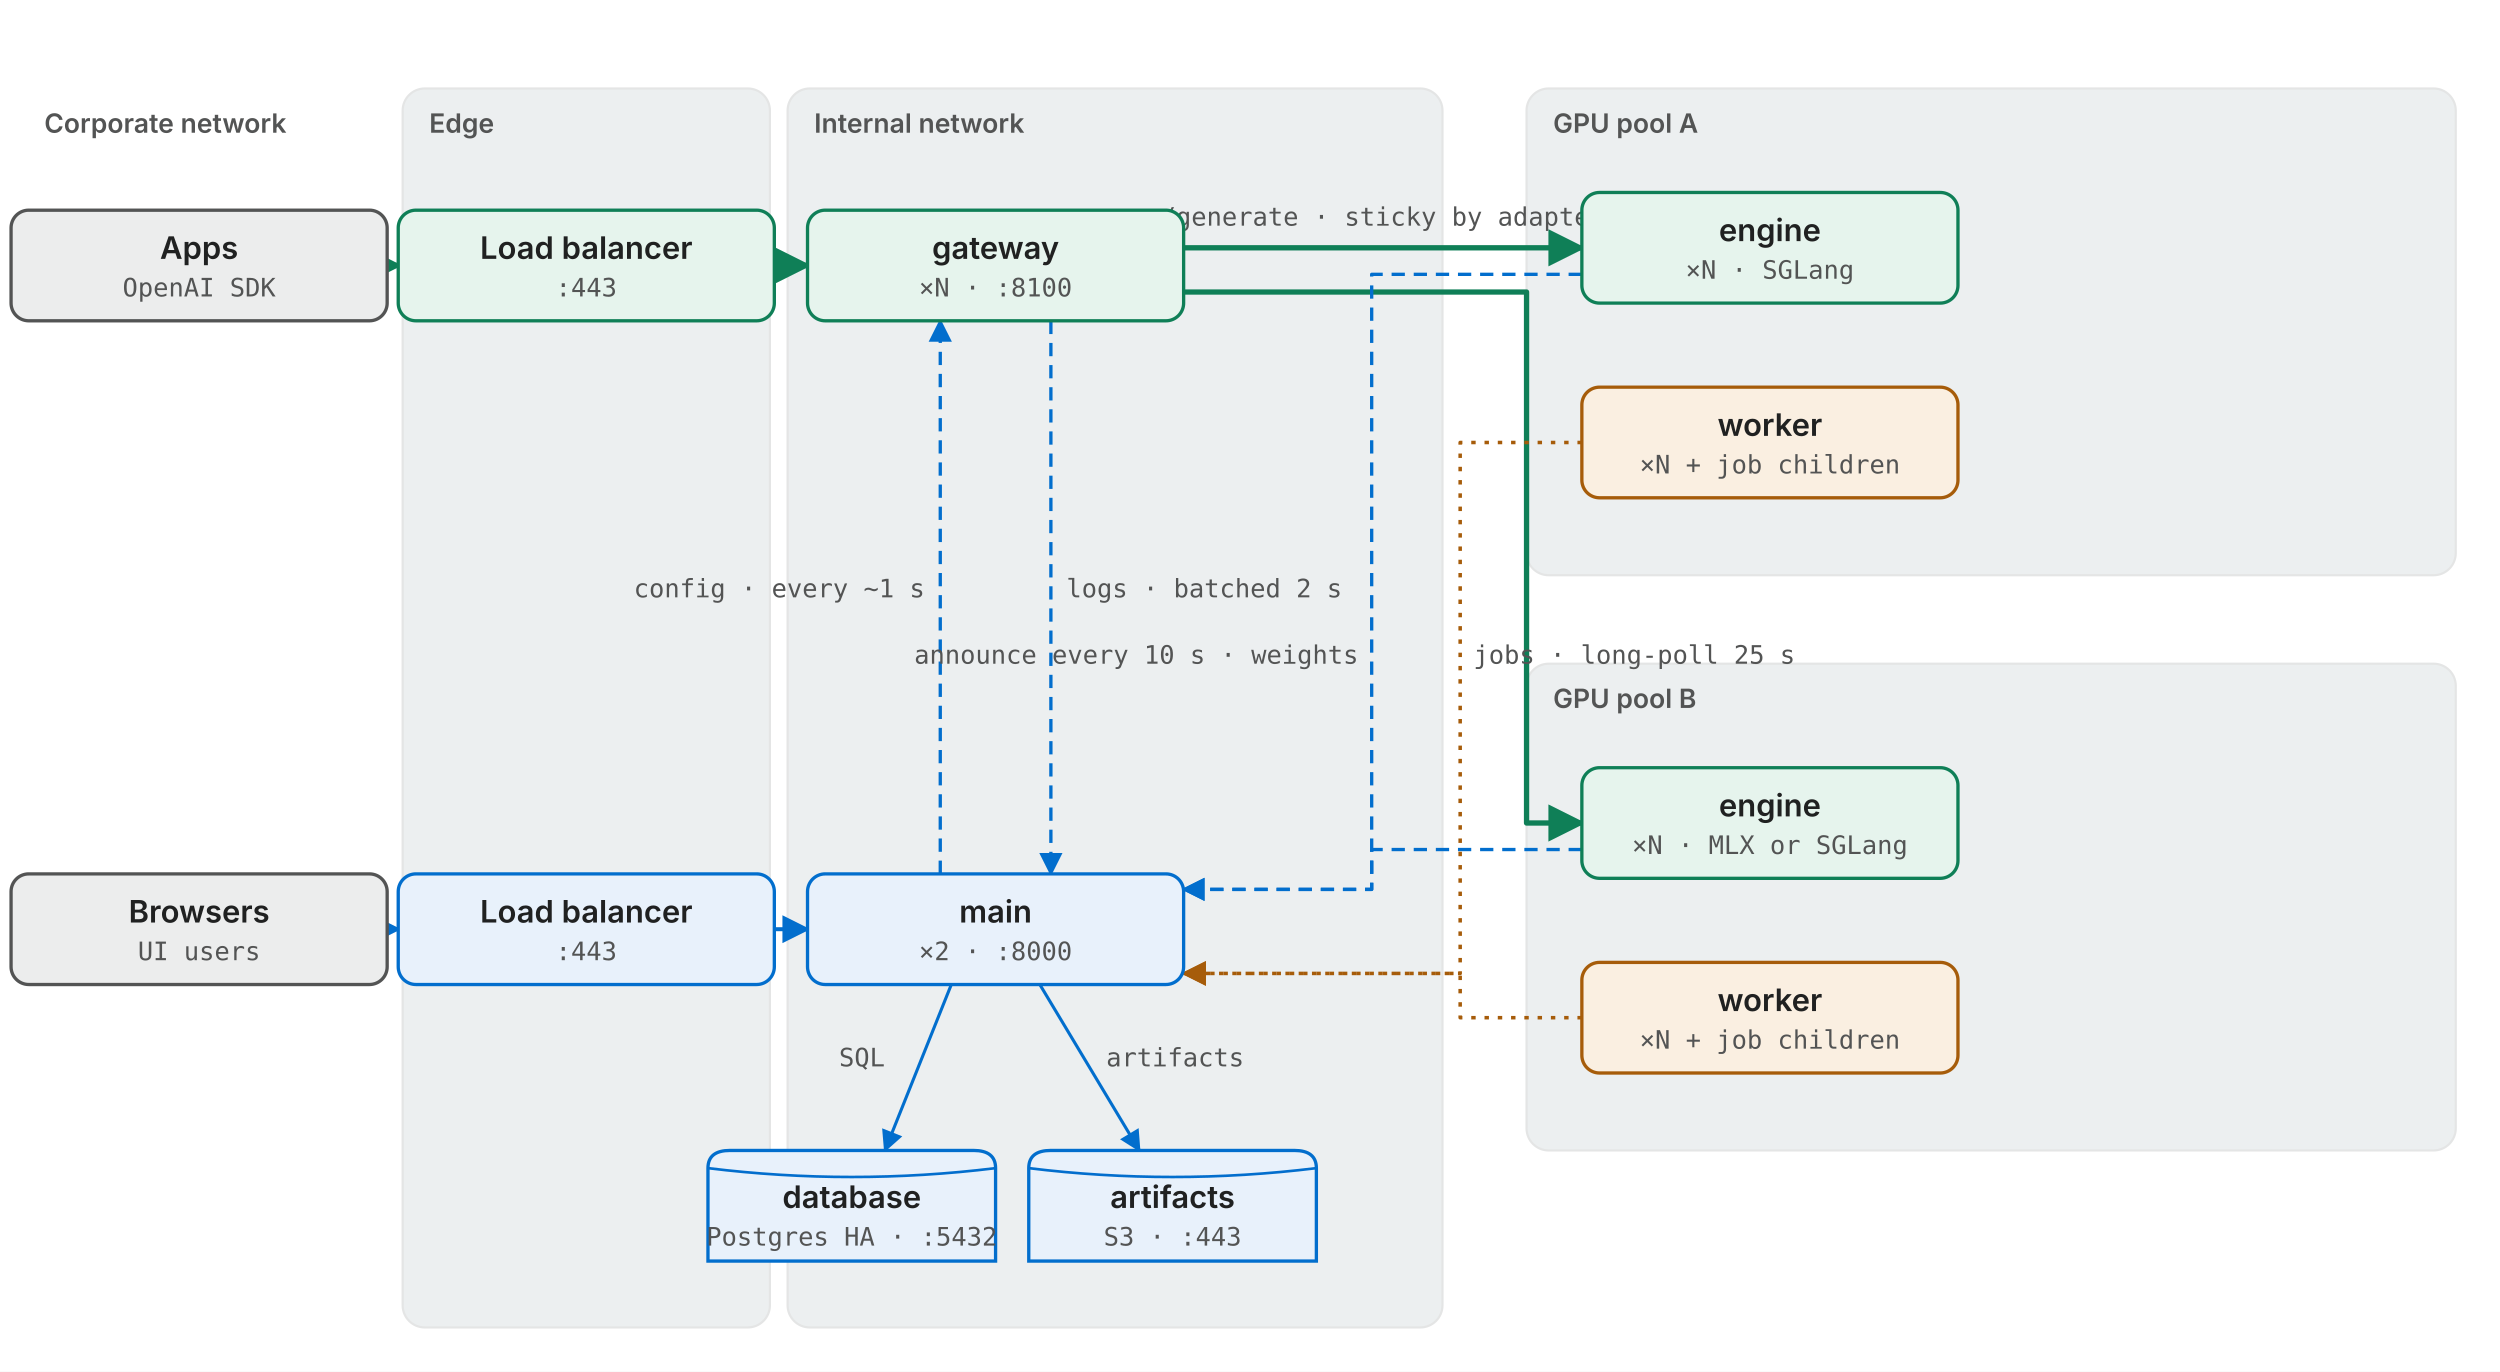
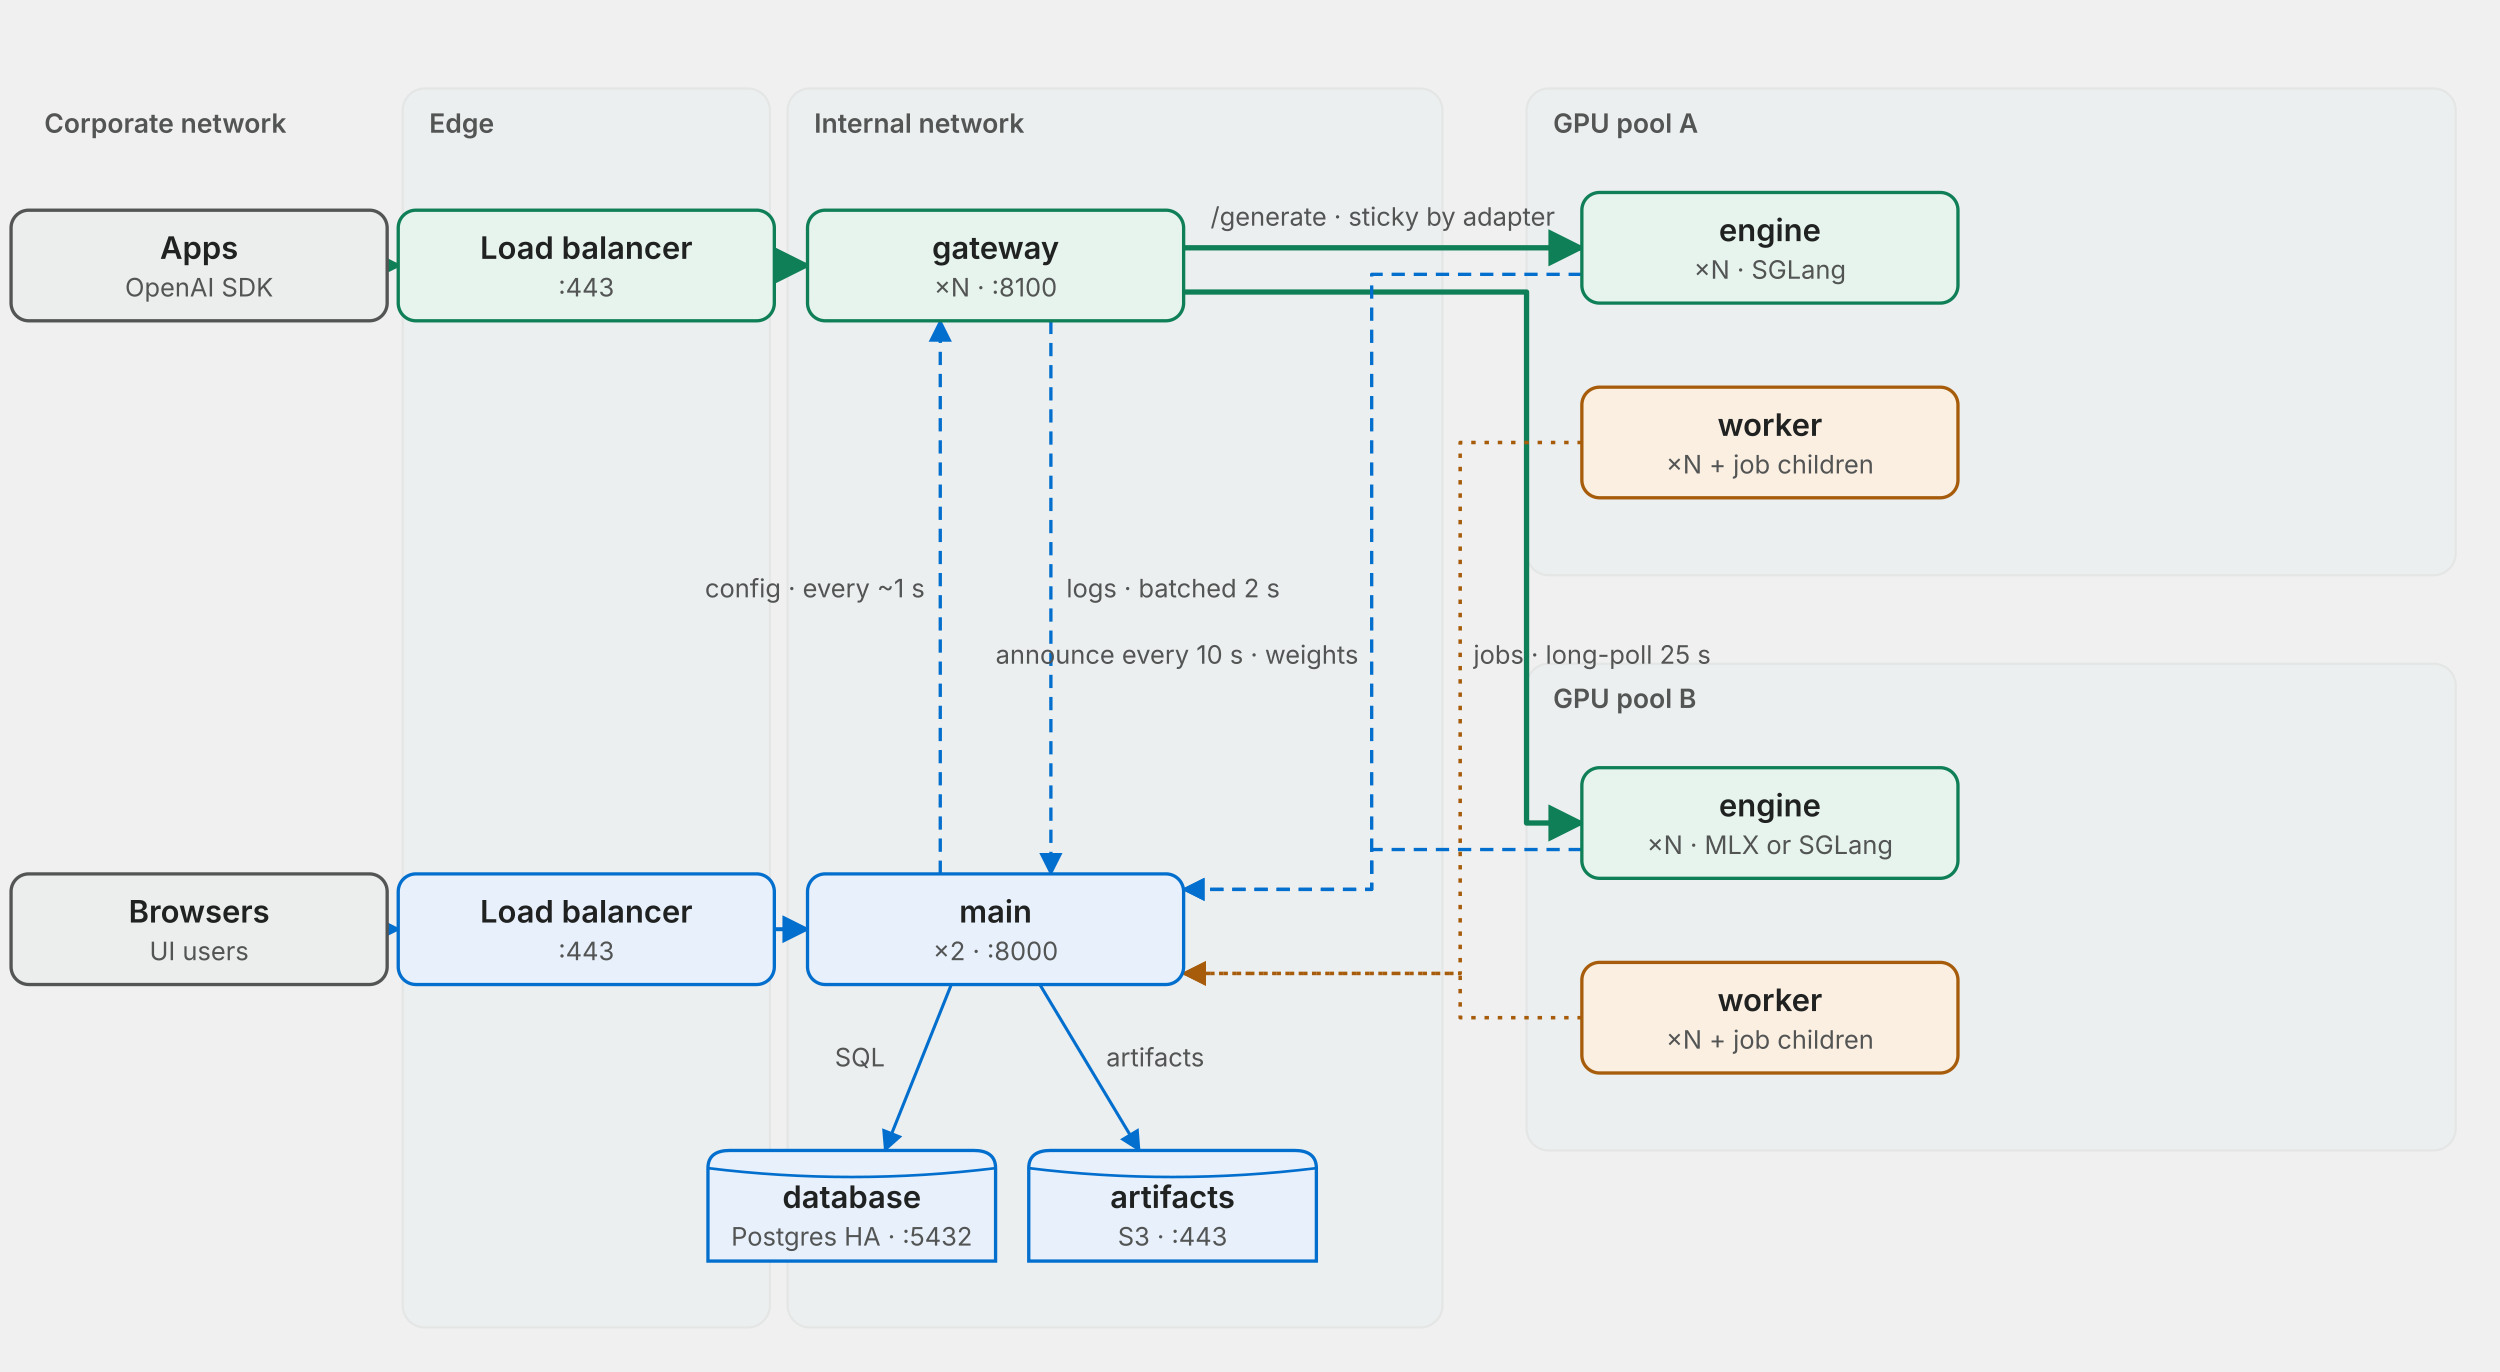
<svg xmlns="http://www.w3.org/2000/svg" width="1130" height="620" viewBox="0 0 1130 620" role="img" aria-label="minibrain roles in the Production shape" font-family="Inter, -apple-system, Segoe UI, Helvetica, Arial, sans-serif">
-   <rect width="1130" height="620" fill="#ffffff" />
  <defs>
    <marker id="arrow-inference" viewBox="0 0 10 10" refX="9" refY="5" markerWidth="7" markerHeight="7" orient="auto-start-reverse">
      <path d="M0 0 L10 5 L0 10 Z" fill="#0f7f57" />
    </marker>
    <marker id="arrow-ui" viewBox="0 0 10 10" refX="9" refY="5" markerWidth="7" markerHeight="7" orient="auto-start-reverse">
      <path d="M0 0 L10 5 L0 10 Z" fill="#026ecd" />
    </marker>
    <marker id="arrow-config" viewBox="0 0 10 10" refX="9" refY="5" markerWidth="7" markerHeight="7" orient="auto-start-reverse">
      <path d="M0 0 L10 5 L0 10 Z" fill="#026ecd" />
    </marker>
    <marker id="arrow-jobs" viewBox="0 0 10 10" refX="9" refY="5" markerWidth="7" markerHeight="7" orient="auto-start-reverse">
      <path d="M0 0 L10 5 L0 10 Z" fill="#a65c0a" />
    </marker>
    <marker id="arrow-data" viewBox="0 0 10 10" refX="9" refY="5" markerWidth="7" markerHeight="7" orient="auto-start-reverse">
      <path d="M0 0 L10 5 L0 10 Z" fill="#026ecd" />
    </marker>
    <marker id="arrow-down" viewBox="0 0 10 10" refX="9" refY="5" markerWidth="7" markerHeight="7" orient="auto-start-reverse">
      <path d="M0 0 L10 5 L0 10 Z" fill="#b42318" />
    </marker>
  </defs>
  <rect x="182" y="40" width="166" height="560" rx="10" fill="#eceff0" stroke="#e4e5e5" />
  <text x="194" y="60" font-size="12" font-weight="600" fill="#535454">Edge</text>
  <rect x="356" y="40" width="296" height="560" rx="10" fill="#eceff0" stroke="#e4e5e5" />
  <text x="368" y="60" font-size="12" font-weight="600" fill="#535454">Internal network</text>
  <rect x="690" y="40" width="420" height="220" rx="10" fill="#eceff0" stroke="#e4e5e5" />
  <text x="702" y="60" font-size="12" font-weight="600" fill="#535454">GPU pool A</text>
  <rect x="690" y="300" width="420" height="220" rx="10" fill="#eceff0" stroke="#e4e5e5" />
  <text x="702" y="320" font-size="12" font-weight="600" fill="#535454">GPU pool B</text>
  <text x="20" y="60" font-size="12" font-weight="600" fill="#535454">Corporate network</text>
  <polyline class="fade" points="175,120 180,120" fill="none" stroke="#0f7f57" stroke-width="2.4" stroke-dasharray="" stroke-linejoin="round" marker-end="url(#arrow-inference)" opacity="1" />
  <polyline class="fade" points="350,120 365,120" fill="none" stroke="#0f7f57" stroke-width="2.4" stroke-dasharray="" stroke-linejoin="round" marker-end="url(#arrow-inference)" opacity="1" />
  <polyline class="fade" points="175,420 180,420" fill="none" stroke="#026ecd" stroke-width="1.8" stroke-dasharray="" stroke-linejoin="round" marker-end="url(#arrow-ui)" opacity="1" />
  <polyline class="fade" points="350,420 365,420" fill="none" stroke="#026ecd" stroke-width="1.8" stroke-dasharray="" stroke-linejoin="round" marker-end="url(#arrow-ui)" opacity="1" />
  <polyline class="fade" points="425,395 425,145" fill="none" stroke="#026ecd" stroke-width="1.5" stroke-dasharray="6 4" stroke-linejoin="round" marker-end="url(#arrow-config)" opacity="1" />
-   <text class="fade" x="418" y="270" font-size="11.5" font-family="JetBrains Mono, ui-monospace, Menlo, Consolas, monospace" text-anchor="end" fill="#535454" opacity="1">config · every ~1 s</text>
+   <text class="fade" x="418" y="270" font-size="11.5" font-family="Inter, -apple-system, Segoe UI, Helvetica, Arial, sans-serif" text-anchor="end" fill="#535454" opacity="1">config · every ~1 s</text>
  <polyline class="fade" points="475,145 475,395" fill="none" stroke="#026ecd" stroke-width="1.5" stroke-dasharray="6 4" stroke-linejoin="round" marker-end="url(#arrow-config)" opacity="1" />
-   <text class="fade" x="482" y="270" font-size="11.5" font-family="JetBrains Mono, ui-monospace, Menlo, Consolas, monospace" text-anchor="start" fill="#535454" opacity="1">logs · batched 2 s</text>
+   <text class="fade" x="482" y="270" font-size="11.5" font-family="Inter, -apple-system, Segoe UI, Helvetica, Arial, sans-serif" text-anchor="start" fill="#535454" opacity="1">logs · batched 2 s</text>
  <polyline class="fade" points="535,112 715,112" fill="none" stroke="#0f7f57" stroke-width="2.4" stroke-dasharray="" stroke-linejoin="round" marker-end="url(#arrow-inference)" opacity="1" />
-   <text class="fade" x="625" y="102" font-size="11.5" font-family="JetBrains Mono, ui-monospace, Menlo, Consolas, monospace" text-anchor="middle" fill="#535454" opacity="1">/generate · sticky by adapter</text>
+   <text class="fade" x="625" y="102" font-size="11.5" font-family="Inter, -apple-system, Segoe UI, Helvetica, Arial, sans-serif" text-anchor="middle" fill="#535454" opacity="1">/generate · sticky by adapter</text>
  <polyline class="fade" points="535,132 690,132 690,372 715,372" fill="none" stroke="#0f7f57" stroke-width="2.4" stroke-dasharray="" stroke-linejoin="round" marker-end="url(#arrow-inference)" opacity="1" />
  <polyline class="fade" points="715,124 620,124 620,402 535,402" fill="none" stroke="#026ecd" stroke-width="1.5" stroke-dasharray="6 4" stroke-linejoin="round" marker-end="url(#arrow-config)" opacity="1" />
-   <text class="fade" x="614" y="300" font-size="11.5" font-family="JetBrains Mono, ui-monospace, Menlo, Consolas, monospace" text-anchor="end" fill="#535454" opacity="1">announce every 10 s · weights</text>
+   <text class="fade" x="614" y="300" font-size="11.5" font-family="Inter, -apple-system, Segoe UI, Helvetica, Arial, sans-serif" text-anchor="end" fill="#535454" opacity="1">announce every 10 s · weights</text>
  <polyline class="fade" points="715,384 620,384 620,402 535,402" fill="none" stroke="#026ecd" stroke-width="1.5" stroke-dasharray="6 4" stroke-linejoin="round" marker-end="url(#arrow-config)" opacity="1" />
  <polyline class="fade" points="715,200 660,200 660,440 535,440" fill="none" stroke="#a65c0a" stroke-width="1.6" stroke-dasharray="2 4" stroke-linejoin="round" marker-end="url(#arrow-jobs)" opacity="1" />
-   <text class="fade" x="666" y="300" font-size="11.5" font-family="JetBrains Mono, ui-monospace, Menlo, Consolas, monospace" text-anchor="start" fill="#535454" opacity="1">jobs · long-poll 25 s</text>
+   <text class="fade" x="666" y="300" font-size="11.5" font-family="Inter, -apple-system, Segoe UI, Helvetica, Arial, sans-serif" text-anchor="start" fill="#535454" opacity="1">jobs · long-poll 25 s</text>
  <polyline class="fade" points="715,460 660,460 660,440 535,440" fill="none" stroke="#a65c0a" stroke-width="1.6" stroke-dasharray="2 4" stroke-linejoin="round" marker-end="url(#arrow-jobs)" opacity="1" />
  <polyline class="fade" points="430,445 400,520" fill="none" stroke="#026ecd" stroke-width="1.4" stroke-dasharray="" stroke-linejoin="round" marker-end="url(#arrow-data)" opacity="1" />
-   <text class="fade" x="400" y="482" font-size="11.5" font-family="JetBrains Mono, ui-monospace, Menlo, Consolas, monospace" text-anchor="end" fill="#535454" opacity="1">SQL</text>
+   <text class="fade" x="400" y="482" font-size="11.5" font-family="Inter, -apple-system, Segoe UI, Helvetica, Arial, sans-serif" text-anchor="end" fill="#535454" opacity="1">SQL</text>
  <polyline class="fade" points="470,445 515,520" fill="none" stroke="#026ecd" stroke-width="1.4" stroke-dasharray="" stroke-linejoin="round" marker-end="url(#arrow-data)" opacity="1" />
-   <text class="fade" x="500" y="482" font-size="11.5" font-family="JetBrains Mono, ui-monospace, Menlo, Consolas, monospace" text-anchor="start" fill="#535454" opacity="1">artifacts</text>
+   <text class="fade" x="500" y="482" font-size="11.5" font-family="Inter, -apple-system, Segoe UI, Helvetica, Arial, sans-serif" text-anchor="start" fill="#535454" opacity="1">artifacts</text>
  <g opacity="1">
    <rect x="5" y="95" width="170" height="50" rx="8" fill="#eceded" stroke="#535454" stroke-width="1.5" stroke-dasharray="" />
    <text x="90" y="117" text-anchor="middle" font-size="14" font-weight="600" fill="#202121">Apps</text>
-     <text x="90" y="134" text-anchor="middle" font-size="11.5" font-family="JetBrains Mono, ui-monospace, Menlo, Consolas, monospace" fill="#535454">OpenAI SDK</text>
+     <text x="90" y="134" text-anchor="middle" font-size="11.5" font-family="Inter, -apple-system, Segoe UI, Helvetica, Arial, sans-serif" fill="#535454">OpenAI SDK</text>
  </g>
  <g opacity="1">
    <rect x="5" y="395" width="170" height="50" rx="8" fill="#eceded" stroke="#535454" stroke-width="1.5" stroke-dasharray="" />
    <text x="90" y="417" text-anchor="middle" font-size="14" font-weight="600" fill="#202121">Browsers</text>
-     <text x="90" y="434" text-anchor="middle" font-size="11.5" font-family="JetBrains Mono, ui-monospace, Menlo, Consolas, monospace" fill="#535454">UI users</text>
+     <text x="90" y="434" text-anchor="middle" font-size="11.5" font-family="Inter, -apple-system, Segoe UI, Helvetica, Arial, sans-serif" fill="#535454">UI users</text>
  </g>
  <g opacity="1">
    <rect x="180" y="95" width="170" height="50" rx="8" fill="#e6f4ed" stroke="#0f7f57" stroke-width="1.5" stroke-dasharray="" />
    <text x="265" y="117" text-anchor="middle" font-size="14" font-weight="600" fill="#202121">Load balancer</text>
-     <text x="265" y="134" text-anchor="middle" font-size="11.5" font-family="JetBrains Mono, ui-monospace, Menlo, Consolas, monospace" fill="#535454">:443</text>
+     <text x="265" y="134" text-anchor="middle" font-size="11.5" font-family="Inter, -apple-system, Segoe UI, Helvetica, Arial, sans-serif" fill="#535454">:443</text>
  </g>
  <g opacity="1">
    <rect x="180" y="395" width="170" height="50" rx="8" fill="#e8f1fb" stroke="#026ecd" stroke-width="1.5" stroke-dasharray="" />
    <text x="265" y="417" text-anchor="middle" font-size="14" font-weight="600" fill="#202121">Load balancer</text>
-     <text x="265" y="434" text-anchor="middle" font-size="11.5" font-family="JetBrains Mono, ui-monospace, Menlo, Consolas, monospace" fill="#535454">:443</text>
+     <text x="265" y="434" text-anchor="middle" font-size="11.5" font-family="Inter, -apple-system, Segoe UI, Helvetica, Arial, sans-serif" fill="#535454">:443</text>
  </g>
  <g opacity="1">
    <rect x="365" y="95" width="170" height="50" rx="8" fill="#e6f4ed" stroke="#0f7f57" stroke-width="1.5" stroke-dasharray="" />
    <text x="450" y="117" text-anchor="middle" font-size="14" font-weight="600" fill="#202121">gateway</text>
-     <text x="450" y="134" text-anchor="middle" font-size="11.5" font-family="JetBrains Mono, ui-monospace, Menlo, Consolas, monospace" fill="#535454">×N · :8100</text>
+     <text x="450" y="134" text-anchor="middle" font-size="11.5" font-family="Inter, -apple-system, Segoe UI, Helvetica, Arial, sans-serif" fill="#535454">×N · :8100</text>
  </g>
  <g opacity="1">
    <rect x="365" y="395" width="170" height="50" rx="8" fill="#e8f1fb" stroke="#026ecd" stroke-width="1.5" stroke-dasharray="" />
    <text x="450" y="417" text-anchor="middle" font-size="14" font-weight="600" fill="#202121">main</text>
-     <text x="450" y="434" text-anchor="middle" font-size="11.5" font-family="JetBrains Mono, ui-monospace, Menlo, Consolas, monospace" fill="#535454">×2 · :8000</text>
+     <text x="450" y="434" text-anchor="middle" font-size="11.5" font-family="Inter, -apple-system, Segoe UI, Helvetica, Arial, sans-serif" fill="#535454">×2 · :8000</text>
  </g>
  <g opacity="1">
    <path d="M320 528 Q320 520 330 520 L440 520 Q450 520 450 528 L450 570 L320 570 Z" fill="#e8f1fb" stroke="#026ecd" stroke-width="1.5" />
    <path d="M320 528 Q385 536 450 528" fill="none" stroke="#026ecd" stroke-width="1.2" />
    <text x="385" y="546" text-anchor="middle" font-size="14" font-weight="600" fill="#202121">database</text>
-     <text x="385" y="563" text-anchor="middle" font-size="11.5" font-family="JetBrains Mono, ui-monospace, Menlo, Consolas, monospace" fill="#535454">Postgres HA · :5432</text>
+     <text x="385" y="563" text-anchor="middle" font-size="11.5" font-family="Inter, -apple-system, Segoe UI, Helvetica, Arial, sans-serif" fill="#535454">Postgres HA · :5432</text>
  </g>
  <g opacity="1">
    <path d="M465 528 Q465 520 475 520 L585 520 Q595 520 595 528 L595 570 L465 570 Z" fill="#e8f1fb" stroke="#026ecd" stroke-width="1.5" />
    <path d="M465 528 Q530 536 595 528" fill="none" stroke="#026ecd" stroke-width="1.2" />
    <text x="530" y="546" text-anchor="middle" font-size="14" font-weight="600" fill="#202121">artifacts</text>
-     <text x="530" y="563" text-anchor="middle" font-size="11.5" font-family="JetBrains Mono, ui-monospace, Menlo, Consolas, monospace" fill="#535454">S3 · :443</text>
+     <text x="530" y="563" text-anchor="middle" font-size="11.5" font-family="Inter, -apple-system, Segoe UI, Helvetica, Arial, sans-serif" fill="#535454">S3 · :443</text>
  </g>
  <g opacity="1">
    <rect x="715" y="87" width="170" height="50" rx="8" fill="#e6f4ed" stroke="#0f7f57" stroke-width="1.5" stroke-dasharray="" />
    <text x="800" y="109" text-anchor="middle" font-size="14" font-weight="600" fill="#202121">engine</text>
-     <text x="800" y="126" text-anchor="middle" font-size="11.5" font-family="JetBrains Mono, ui-monospace, Menlo, Consolas, monospace" fill="#535454">×N · SGLang</text>
+     <text x="800" y="126" text-anchor="middle" font-size="11.5" font-family="Inter, -apple-system, Segoe UI, Helvetica, Arial, sans-serif" fill="#535454">×N · SGLang</text>
  </g>
  <g opacity="1">
    <rect x="715" y="175" width="170" height="50" rx="8" fill="#faefe1" stroke="#a65c0a" stroke-width="1.5" stroke-dasharray="" />
    <text x="800" y="197" text-anchor="middle" font-size="14" font-weight="600" fill="#202121">worker</text>
-     <text x="800" y="214" text-anchor="middle" font-size="11.5" font-family="JetBrains Mono, ui-monospace, Menlo, Consolas, monospace" fill="#535454">×N + job children</text>
+     <text x="800" y="214" text-anchor="middle" font-size="11.5" font-family="Inter, -apple-system, Segoe UI, Helvetica, Arial, sans-serif" fill="#535454">×N + job children</text>
  </g>
  <g opacity="1">
    <rect x="715" y="347" width="170" height="50" rx="8" fill="#e6f4ed" stroke="#0f7f57" stroke-width="1.5" stroke-dasharray="" />
    <text x="800" y="369" text-anchor="middle" font-size="14" font-weight="600" fill="#202121">engine</text>
-     <text x="800" y="386" text-anchor="middle" font-size="11.5" font-family="JetBrains Mono, ui-monospace, Menlo, Consolas, monospace" fill="#535454">×N · MLX or SGLang</text>
+     <text x="800" y="386" text-anchor="middle" font-size="11.5" font-family="Inter, -apple-system, Segoe UI, Helvetica, Arial, sans-serif" fill="#535454">×N · MLX or SGLang</text>
  </g>
  <g opacity="1">
    <rect x="715" y="435" width="170" height="50" rx="8" fill="#faefe1" stroke="#a65c0a" stroke-width="1.5" stroke-dasharray="" />
    <text x="800" y="457" text-anchor="middle" font-size="14" font-weight="600" fill="#202121">worker</text>
-     <text x="800" y="474" text-anchor="middle" font-size="11.5" font-family="JetBrains Mono, ui-monospace, Menlo, Consolas, monospace" fill="#535454">×N + job children</text>
+     <text x="800" y="474" text-anchor="middle" font-size="11.5" font-family="Inter, -apple-system, Segoe UI, Helvetica, Arial, sans-serif" fill="#535454">×N + job children</text>
  </g>
</svg>
